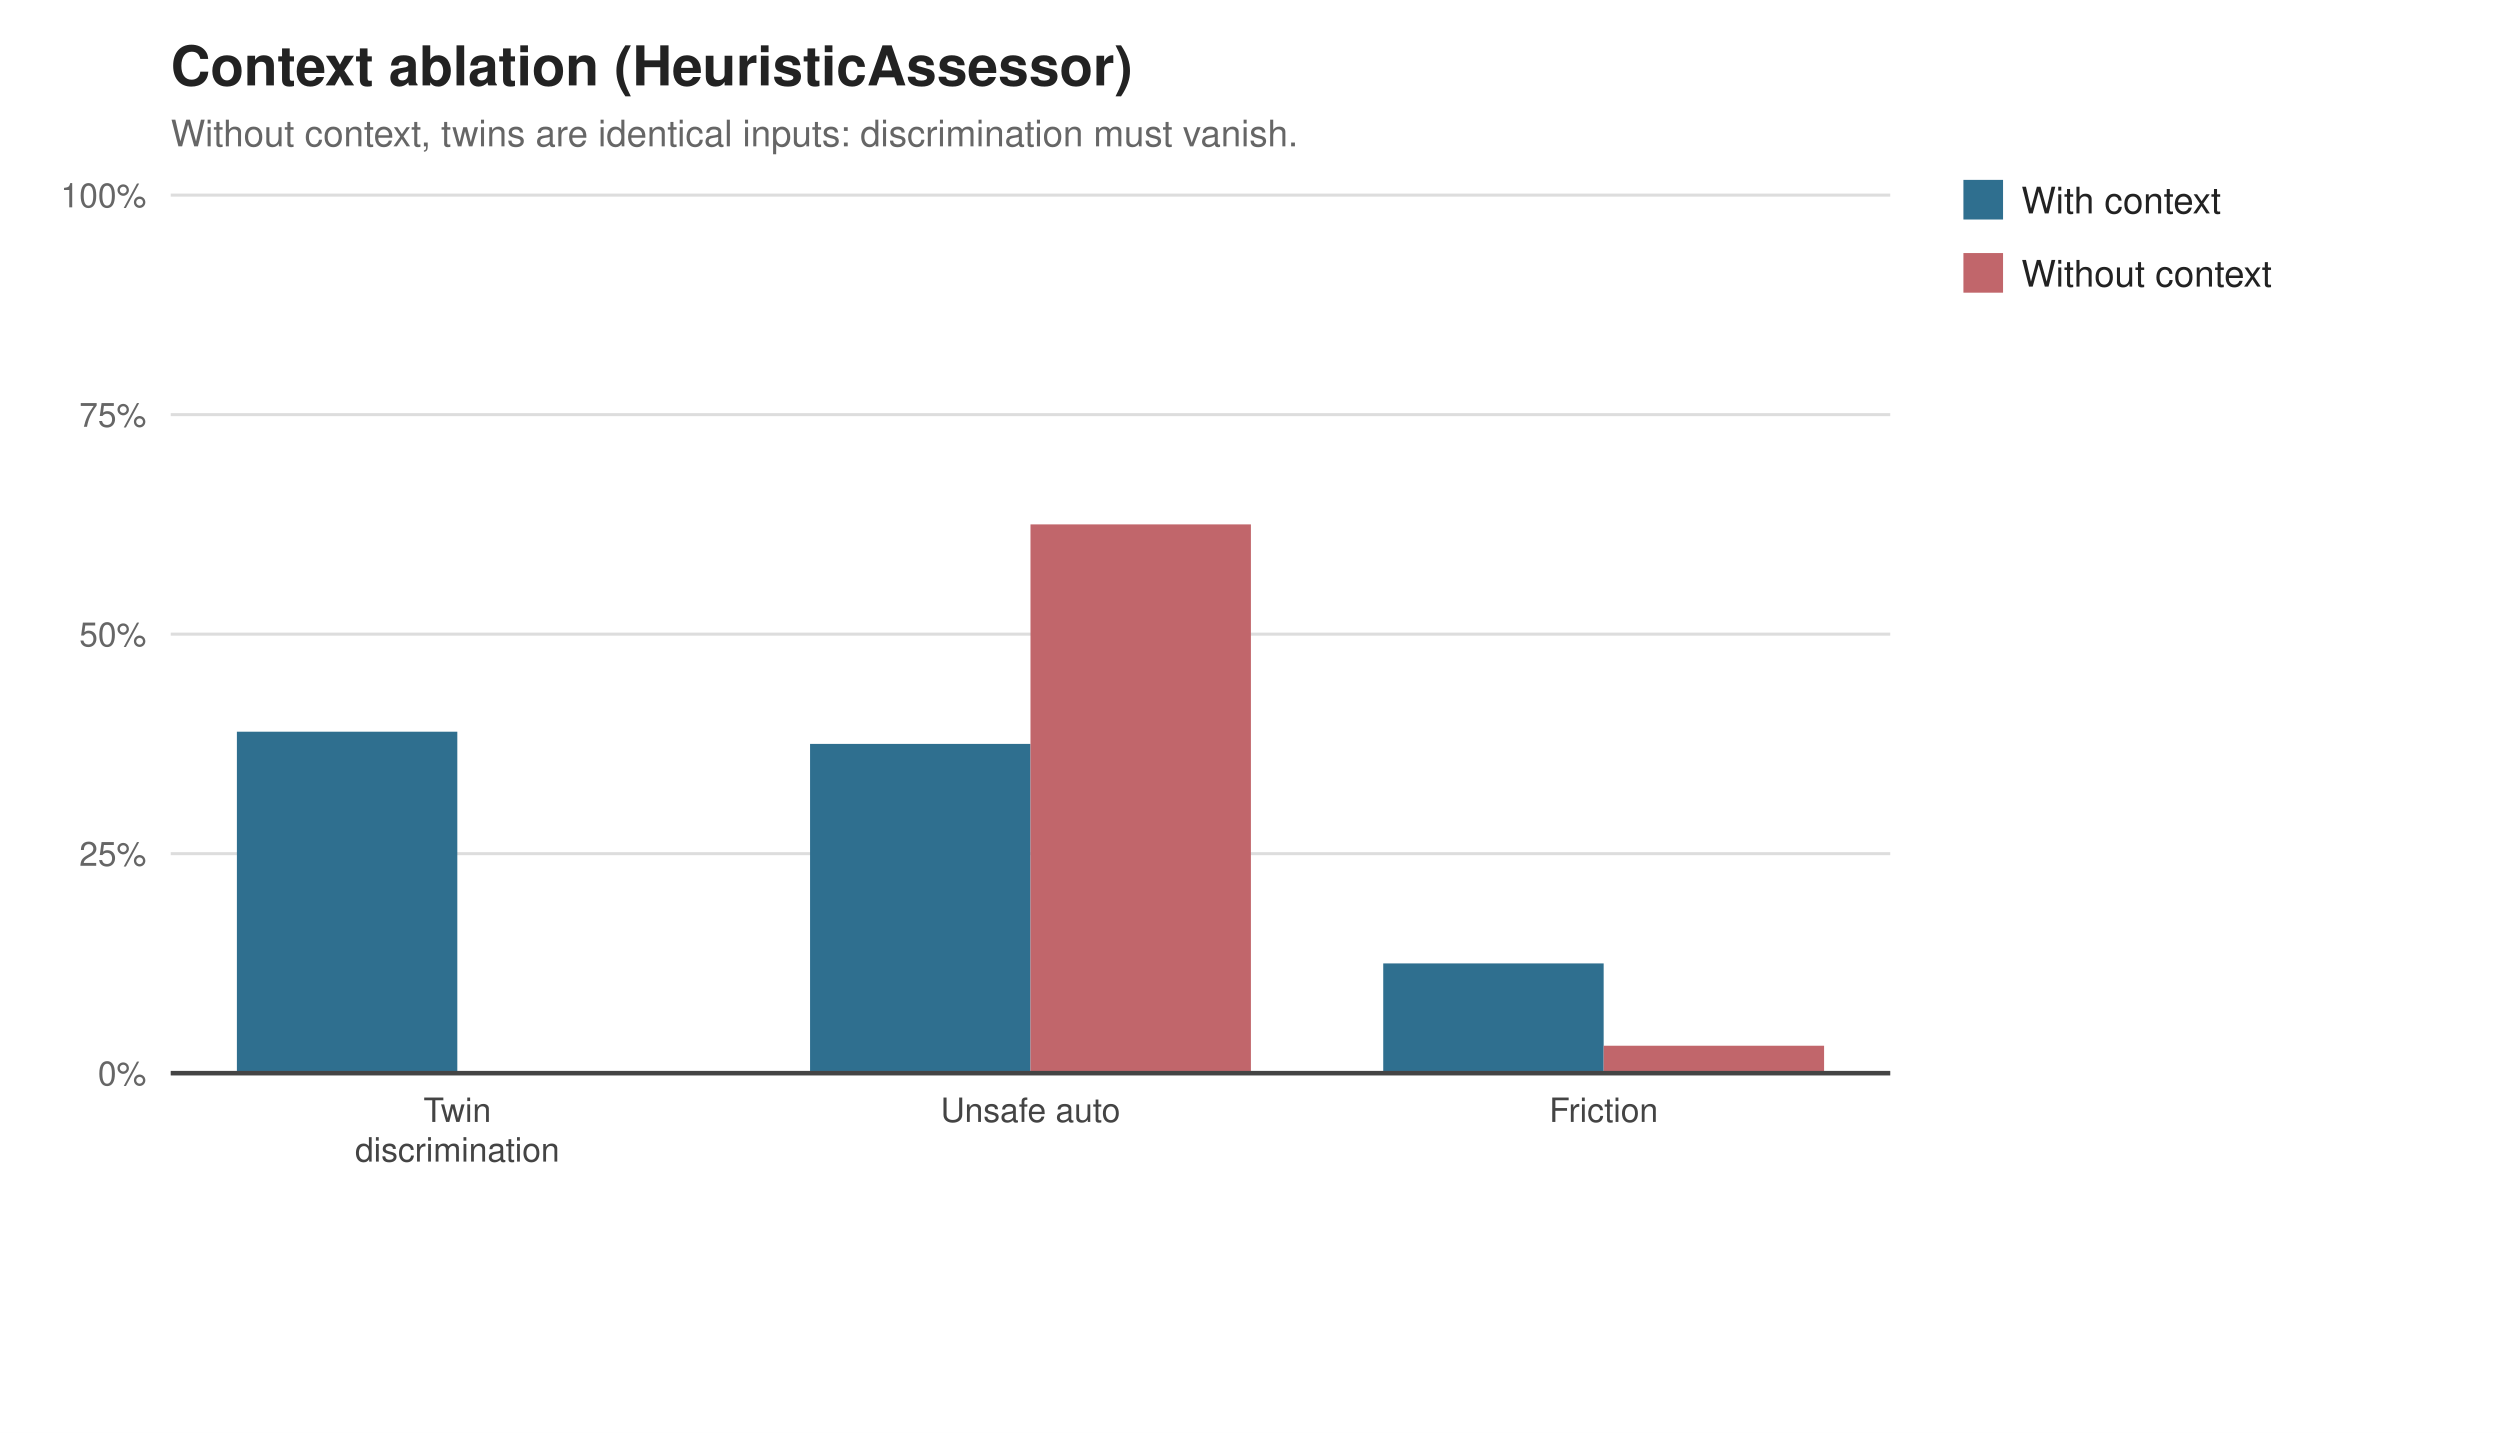
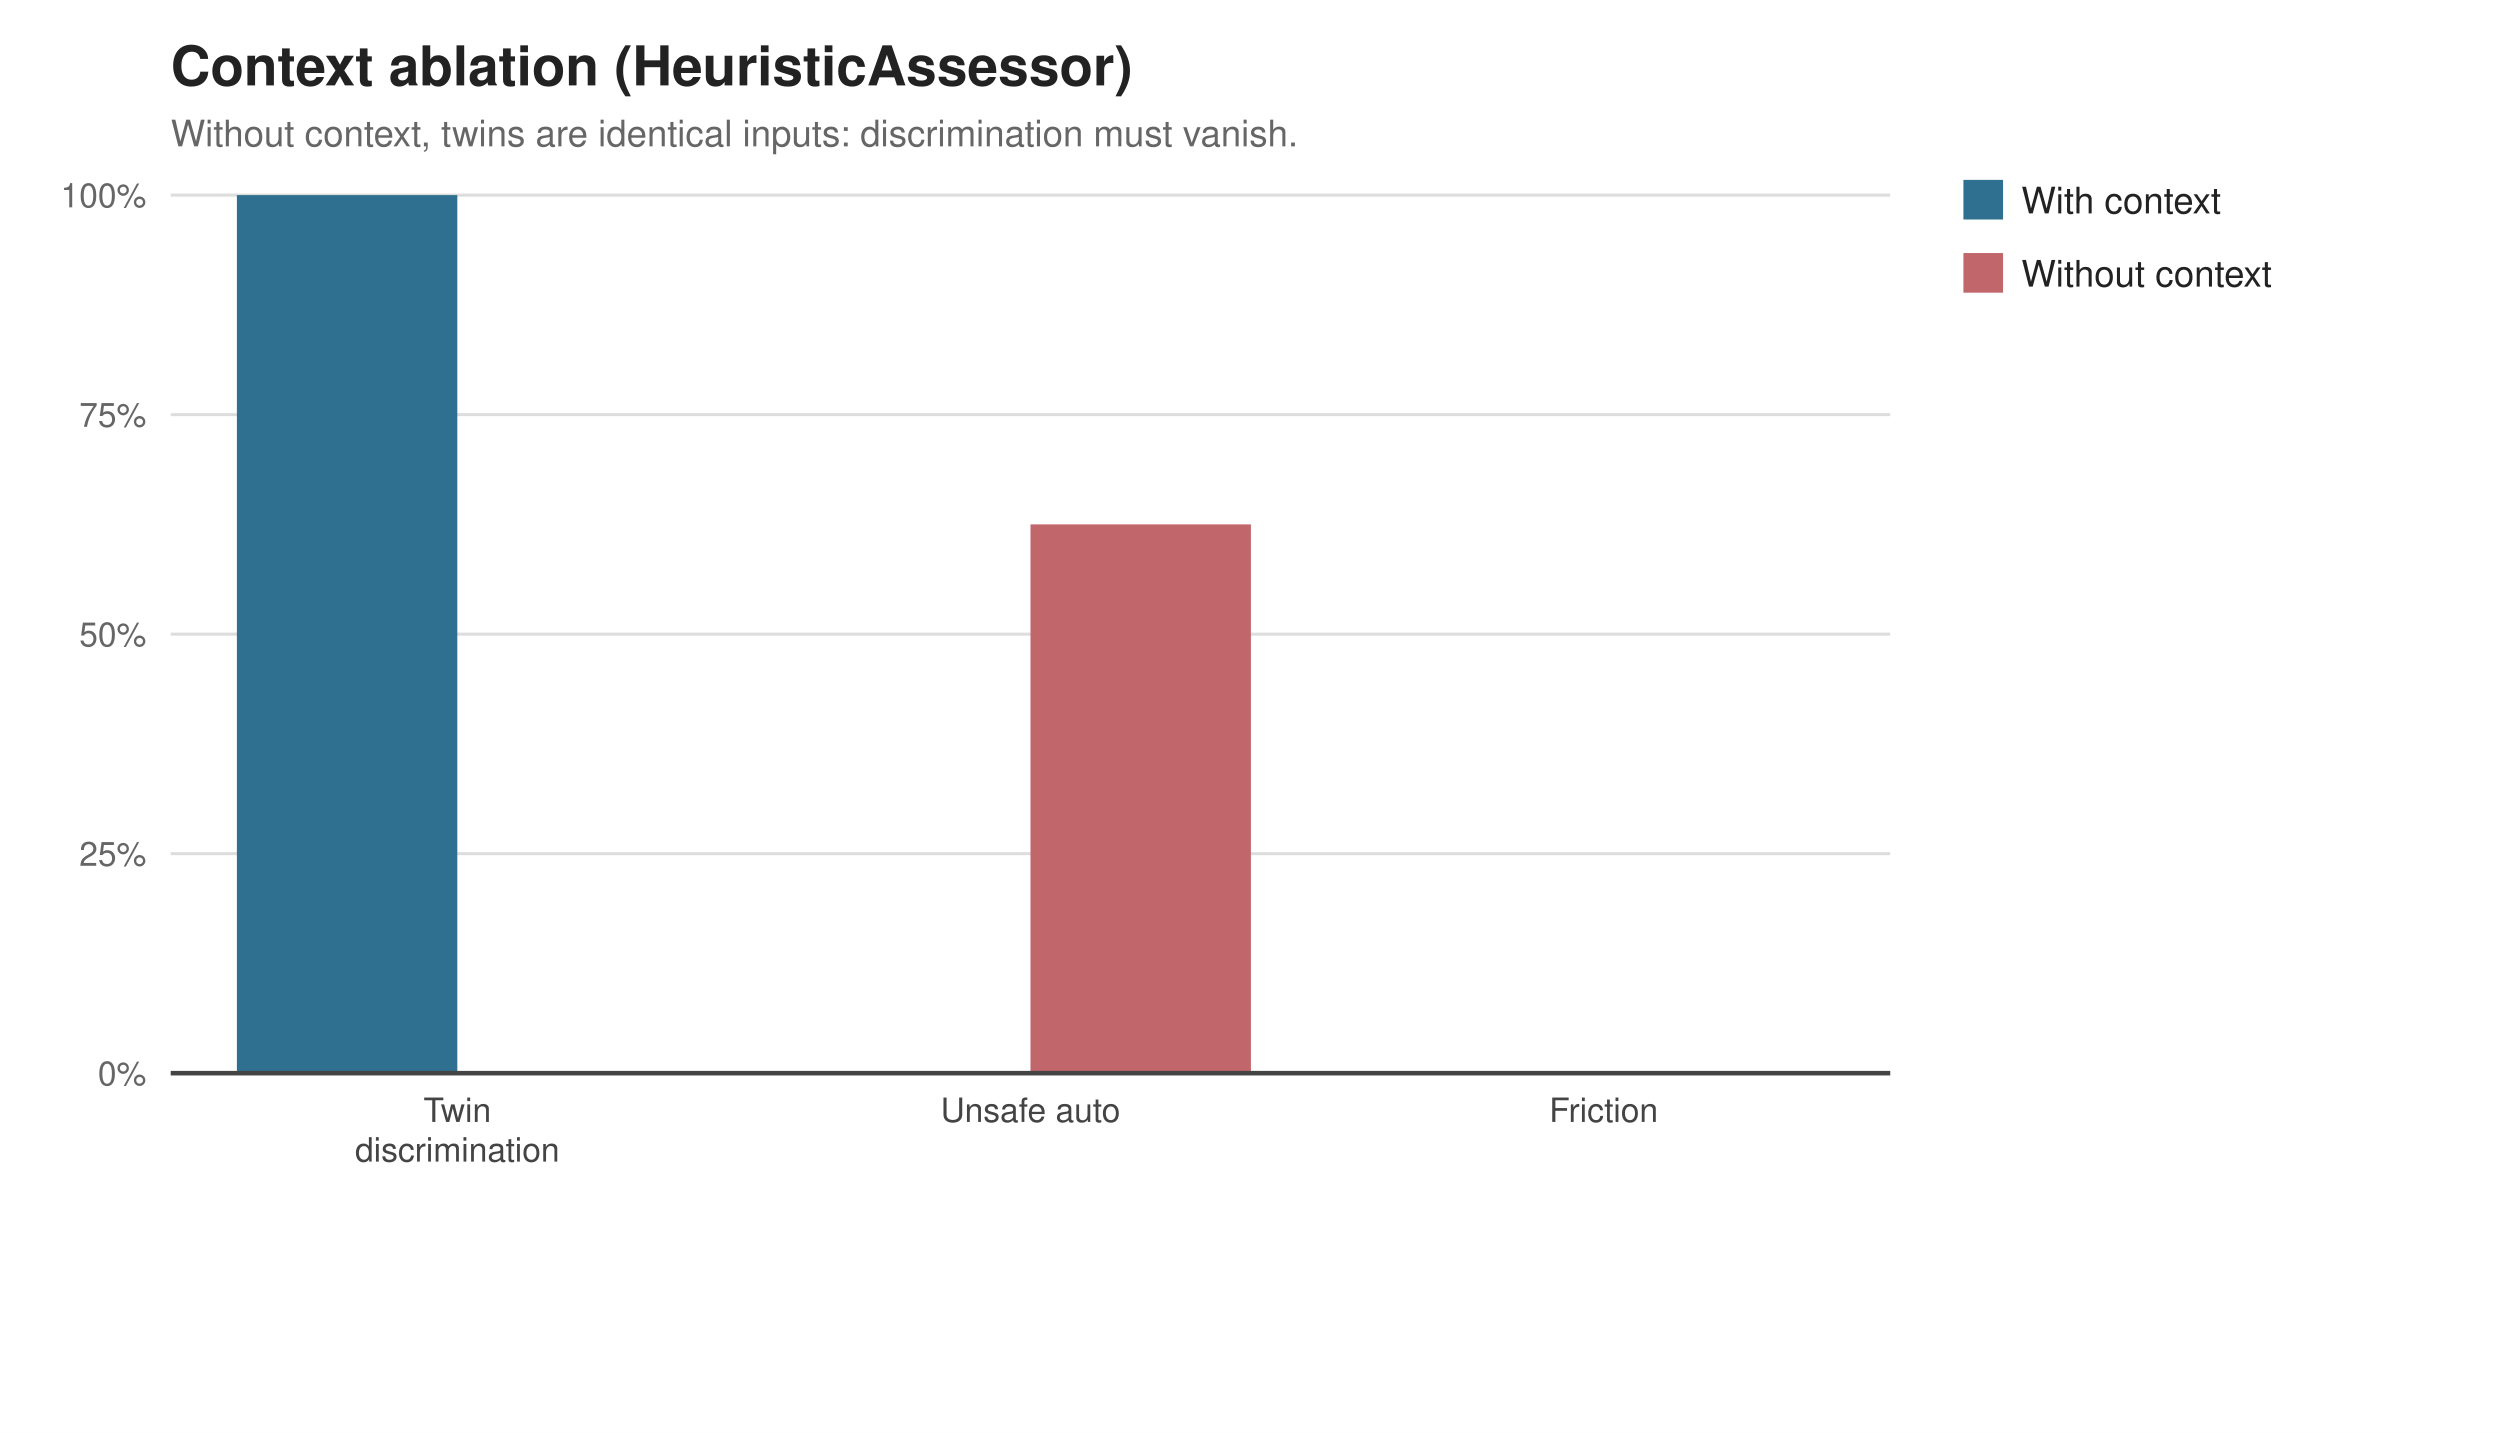
<svg xmlns="http://www.w3.org/2000/svg" viewBox="0 0 820 470" width="820" height="470" role="img">
  <rect width="820" height="470" fill="white" />
  <text x="56.0" y="28.0" font-family="Segoe UI, Helvetica, Arial, sans-serif" font-size="18" fill="#222" font-weight="bold" text-anchor="start">Context ablation (HeuristicAssessor)</text>
  <text x="56.0" y="48.0" font-family="Segoe UI, Helvetica, Arial, sans-serif" font-size="12" fill="#666" font-weight="normal" text-anchor="start">Without context, twins are identical inputs: discrimination must vanish.</text>
  <line x1="56" y1="352.0" x2="620" y2="352.0" stroke="#dddddd" stroke-width="1" />
  <text x="48.0" y="356.0" font-family="Segoe UI, Helvetica, Arial, sans-serif" font-size="11" fill="#666" font-weight="normal" text-anchor="end">0%</text>
  <line x1="56" y1="280.0" x2="620" y2="280.0" stroke="#dddddd" stroke-width="1" />
  <text x="48.0" y="284.0" font-family="Segoe UI, Helvetica, Arial, sans-serif" font-size="11" fill="#666" font-weight="normal" text-anchor="end">25%</text>
  <line x1="56" y1="208.0" x2="620" y2="208.0" stroke="#dddddd" stroke-width="1" />
  <text x="48.0" y="212.0" font-family="Segoe UI, Helvetica, Arial, sans-serif" font-size="11" fill="#666" font-weight="normal" text-anchor="end">50%</text>
  <line x1="56" y1="136.0" x2="620" y2="136.0" stroke="#dddddd" stroke-width="1" />
  <text x="48.0" y="140.0" font-family="Segoe UI, Helvetica, Arial, sans-serif" font-size="11" fill="#666" font-weight="normal" text-anchor="end">75%</text>
  <line x1="56" y1="64.0" x2="620" y2="64.0" stroke="#dddddd" stroke-width="1" />
  <text x="48.0" y="68.0" font-family="Segoe UI, Helvetica, Arial, sans-serif" font-size="11" fill="#666" font-weight="normal" text-anchor="end">100%</text>
-   <rect x="77.7" y="240.0" width="72.3" height="112.0" fill="#2f6f8f" />
+   <rect x="77.7" y="64.0" width="72.3" height="288.0" fill="#2f6f8f" />
  <rect x="150.0" y="352.0" width="72.3" height="0.0" fill="#c1666b" />
  <text x="150.0" y="368.0" font-family="Segoe UI, Helvetica, Arial, sans-serif" font-size="11" fill="#444" font-weight="normal" text-anchor="middle">Twin</text>
  <text x="150.0" y="381.0" font-family="Segoe UI, Helvetica, Arial, sans-serif" font-size="11" fill="#444" font-weight="normal" text-anchor="middle">discrimination</text>
-   <rect x="265.7" y="244.0" width="72.3" height="108.0" fill="#2f6f8f" />
+   <rect x="265.7" y="352.0" width="72.3" height="0.0" fill="#2f6f8f" />
  <rect x="338.0" y="172.0" width="72.3" height="180.0" fill="#c1666b" />
  <text x="338.0" y="368.0" font-family="Segoe UI, Helvetica, Arial, sans-serif" font-size="11" fill="#444" font-weight="normal" text-anchor="middle">Unsafe auto</text>
-   <rect x="453.7" y="316.0" width="72.3" height="36.0" fill="#2f6f8f" />
-   <rect x="526.0" y="343.0" width="72.3" height="9.0" fill="#c1666b" />
+   <rect x="453.7" y="352.0" width="72.3" height="0.0" fill="#2f6f8f" />
+   <rect x="526.0" y="352.0" width="72.3" height="0.0" fill="#c1666b" />
  <text x="526.0" y="368.0" font-family="Segoe UI, Helvetica, Arial, sans-serif" font-size="11" fill="#444" font-weight="normal" text-anchor="middle">Friction</text>
  <line x1="56" y1="352" x2="620" y2="352" stroke="#444" stroke-width="1.5" />
  <rect x="644" y="59" width="13" height="13" fill="#2f6f8f" />
  <text x="663.0" y="70.0" font-family="Segoe UI, Helvetica, Arial, sans-serif" font-size="12" fill="#222" font-weight="normal" text-anchor="start">With context</text>
  <rect x="644" y="83" width="13" height="13" fill="#c1666b" />
  <text x="663.0" y="94.0" font-family="Segoe UI, Helvetica, Arial, sans-serif" font-size="12" fill="#222" font-weight="normal" text-anchor="start">Without context</text>
</svg>
